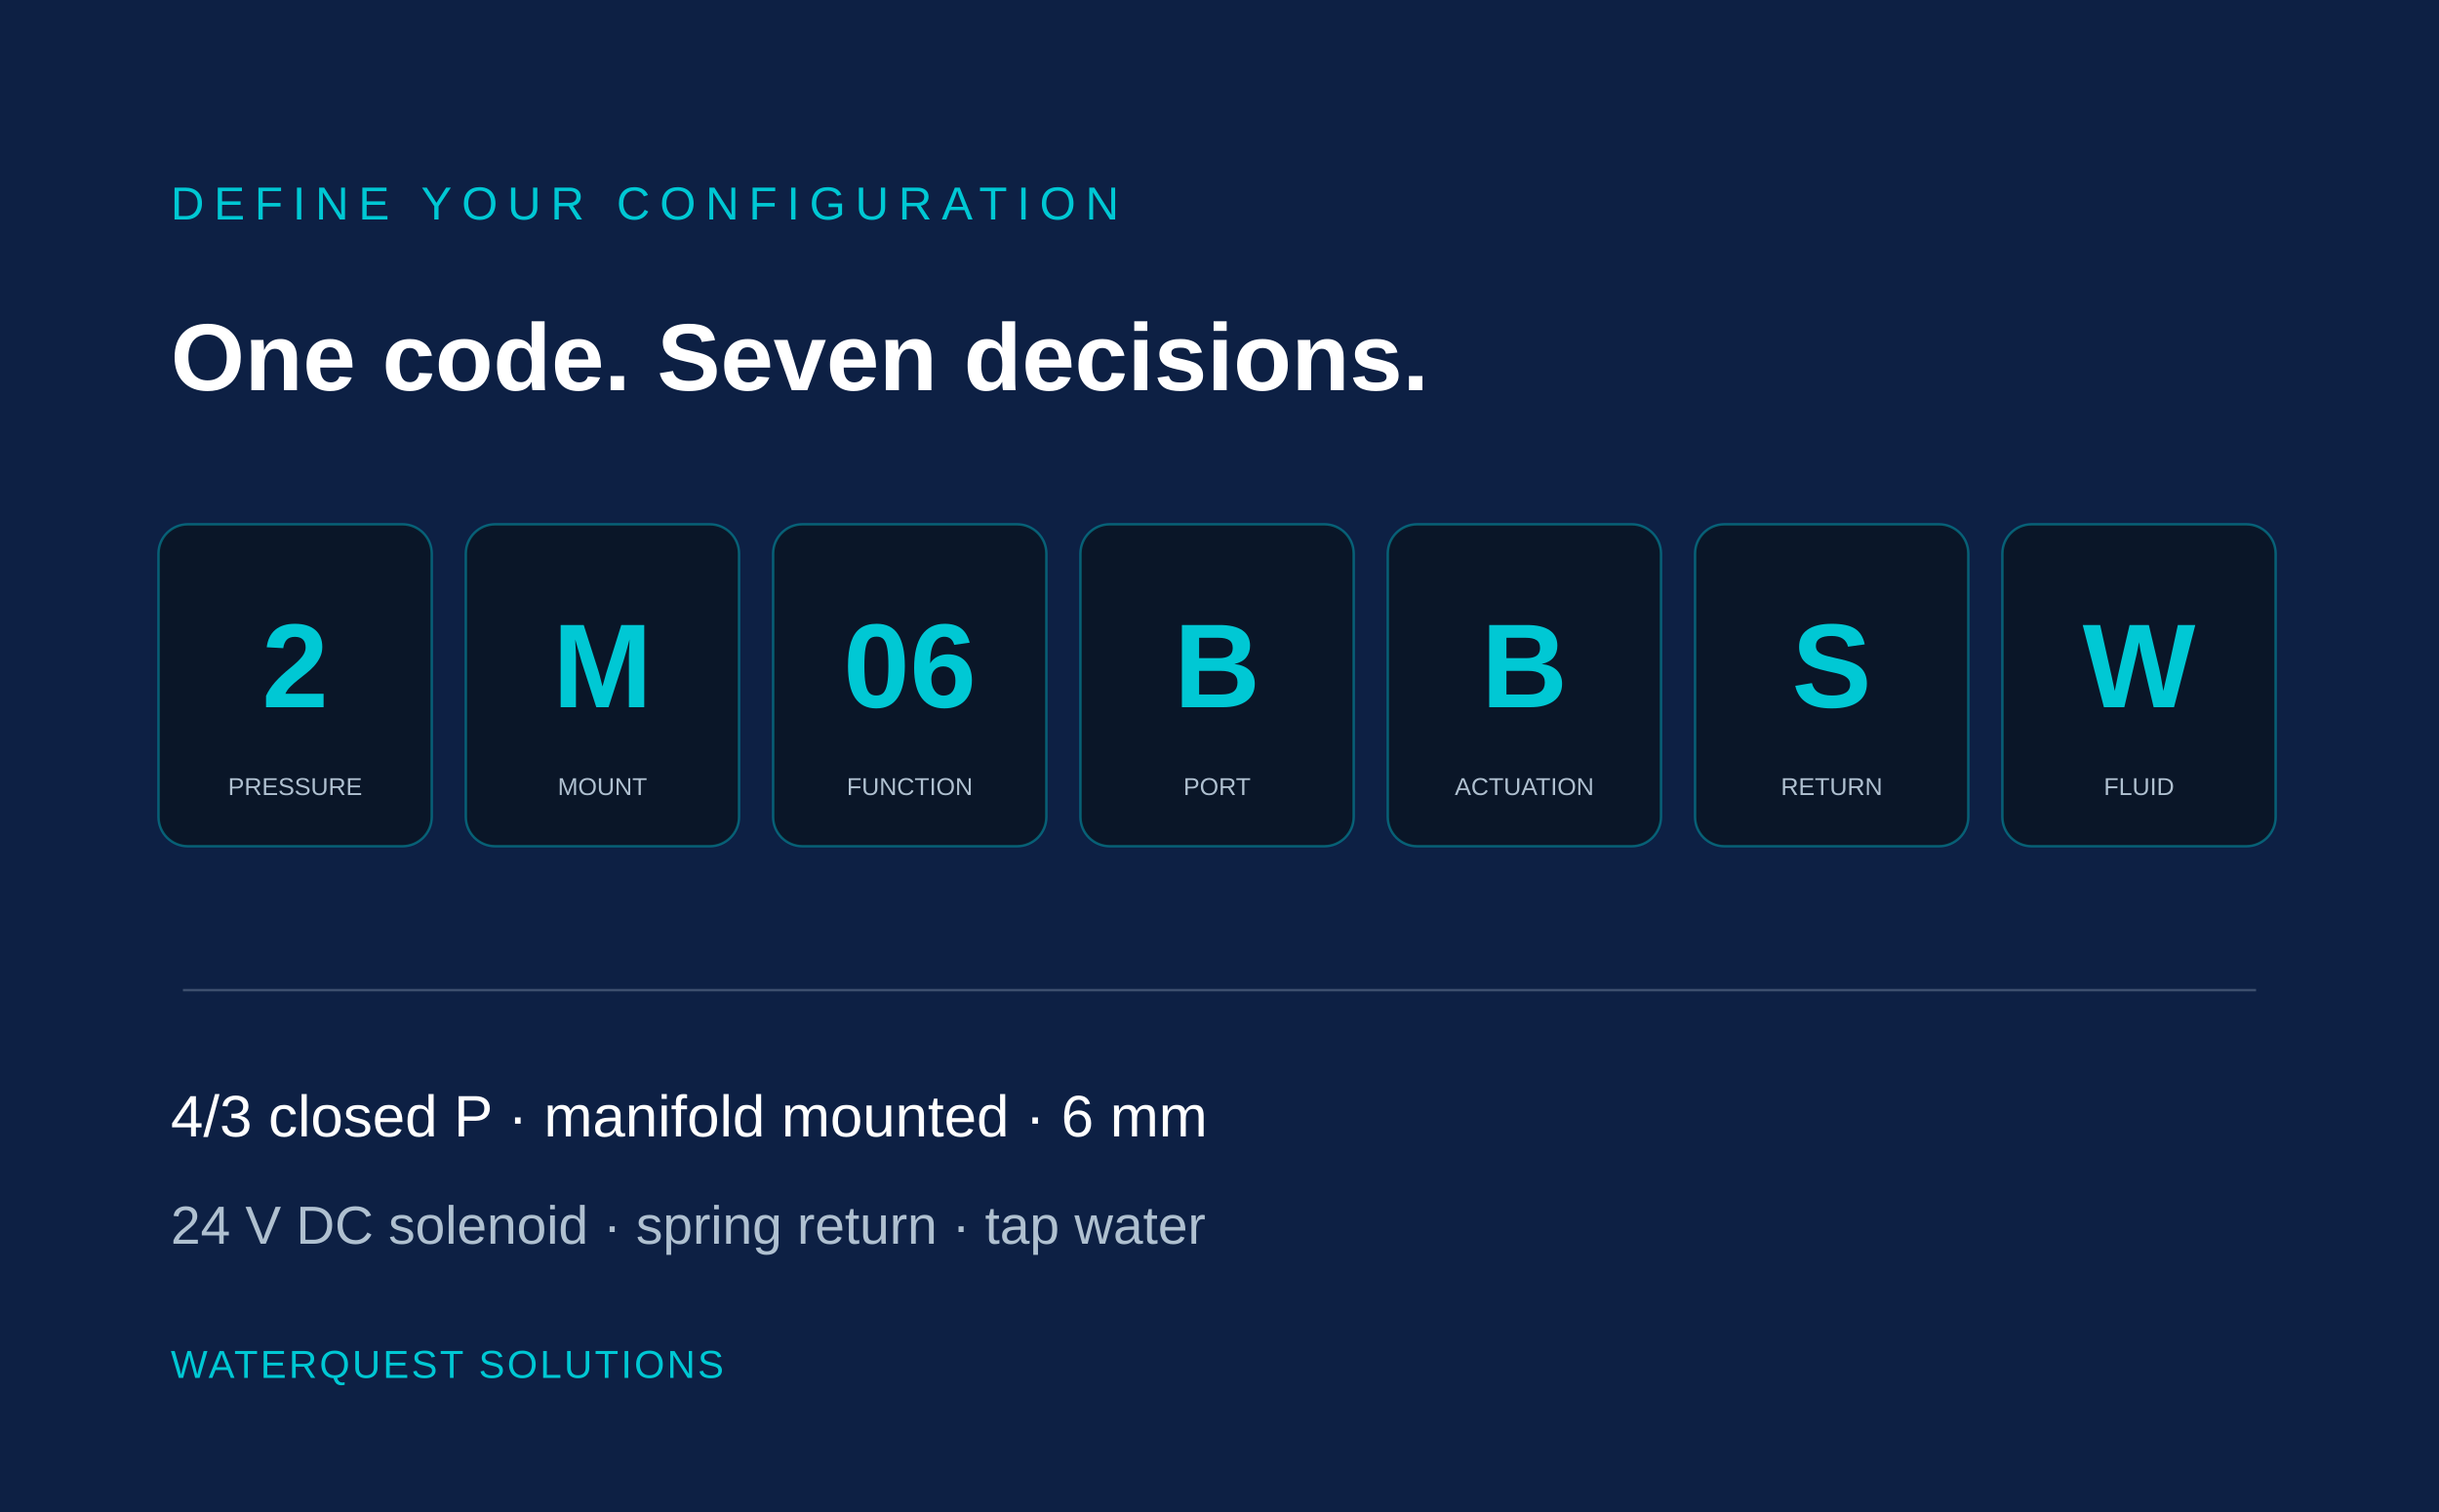
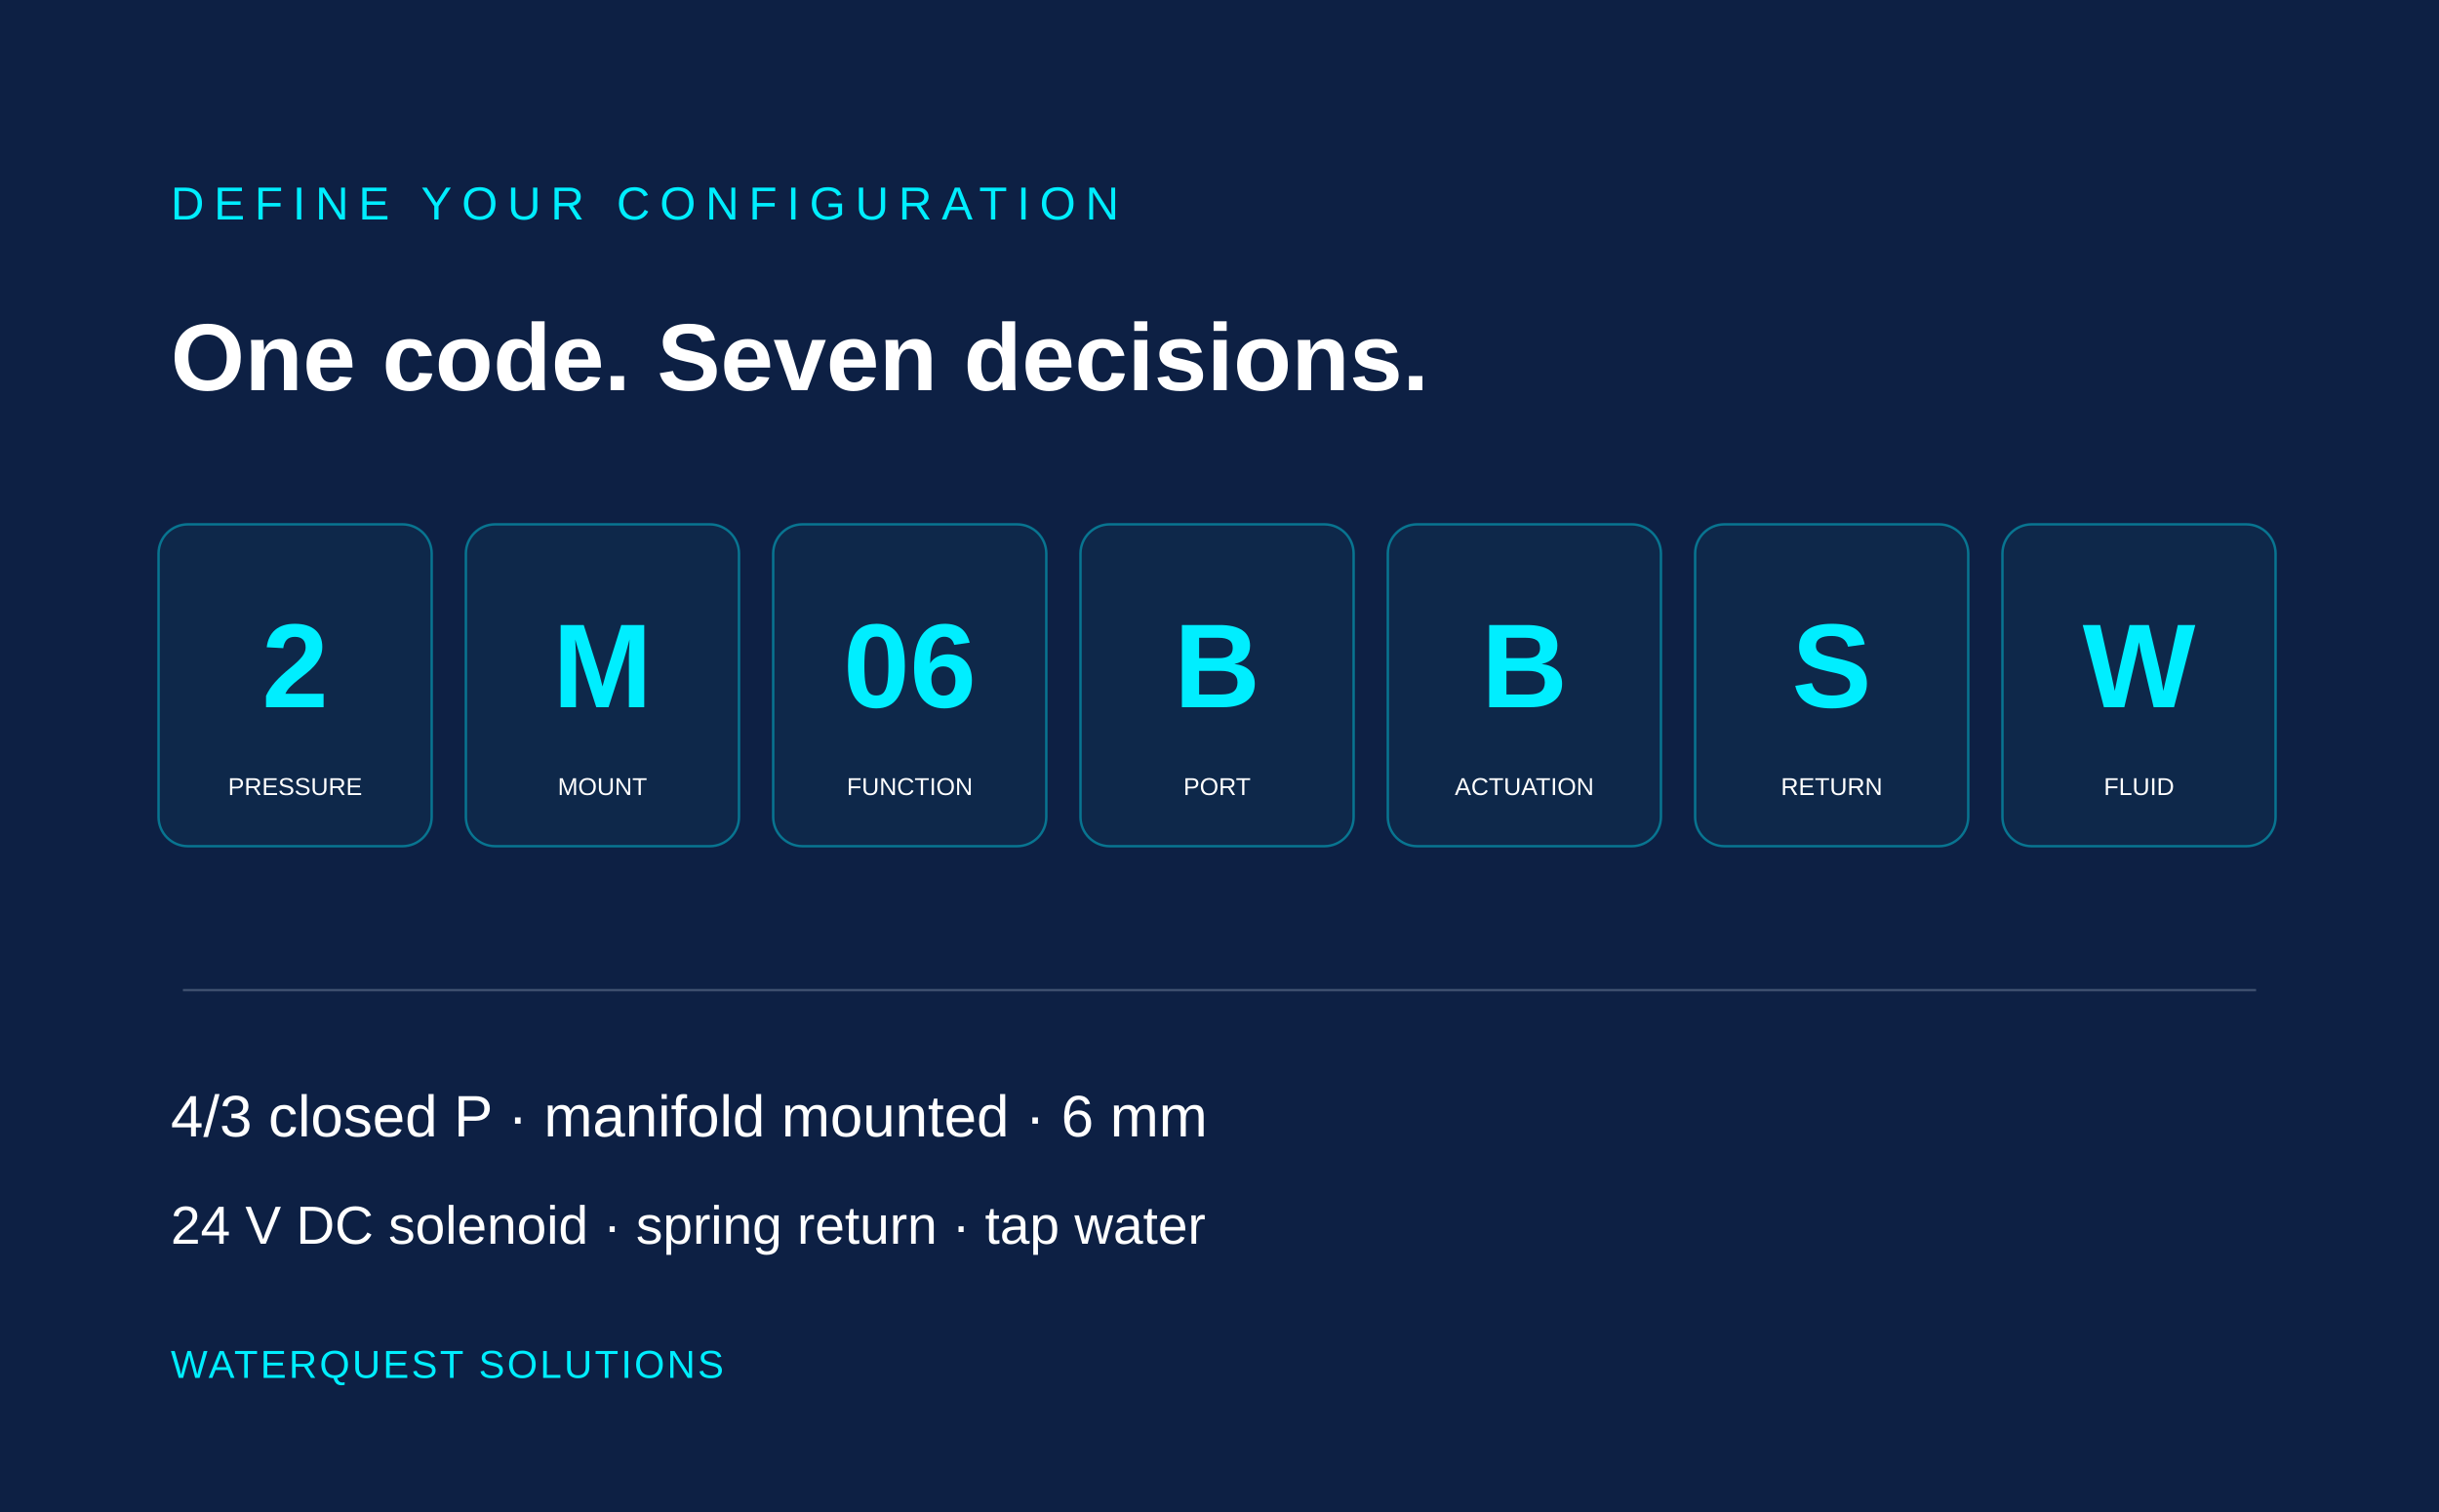
<svg xmlns="http://www.w3.org/2000/svg" width="1000" height="620" viewBox="0 0 1000 620">
  <rect width="1000" height="620" fill="#0d2044" />
  <g font-family="Avenir,Arial,sans-serif">
-     <text x="70" y="90" fill="#00c8d4" font-size="19" letter-spacing="4">DEFINE YOUR CONFIGURATION</text>
-     <text x="70" y="160" fill="white" font-size="39" font-weight="bold">One code. Seven decisions.</text>
-     <rect x="65" y="215" width="112" height="132" rx="12" fill="#0a1628" stroke="#00c8d4" stroke-opacity=".4" />
-     <text x="121" y="290" fill="#00c8d4" font-size="49" text-anchor="middle" font-weight="bold">2</text>
-     <text x="121" y="326" fill="#afc0d0" font-size="10" text-anchor="middle">PRESSURE</text>
-     <rect x="191" y="215" width="112" height="132" rx="12" fill="#0a1628" stroke="#00c8d4" stroke-opacity=".4" />
-     <text x="247" y="290" fill="#00c8d4" font-size="49" text-anchor="middle" font-weight="bold">M</text>
-     <text x="247" y="326" fill="#afc0d0" font-size="10" text-anchor="middle">MOUNT</text>
-     <rect x="317" y="215" width="112" height="132" rx="12" fill="#0a1628" stroke="#00c8d4" stroke-opacity=".4" />
-     <text x="373" y="290" fill="#00c8d4" font-size="49" text-anchor="middle" font-weight="bold">06</text>
-     <text x="373" y="326" fill="#afc0d0" font-size="10" text-anchor="middle">FUNCTION</text>
-     <rect x="443" y="215" width="112" height="132" rx="12" fill="#0a1628" stroke="#00c8d4" stroke-opacity=".4" />
-     <text x="499" y="290" fill="#00c8d4" font-size="49" text-anchor="middle" font-weight="bold">B</text>
-     <text x="499" y="326" fill="#afc0d0" font-size="10" text-anchor="middle">PORT</text>
-     <rect x="569" y="215" width="112" height="132" rx="12" fill="#0a1628" stroke="#00c8d4" stroke-opacity=".4" />
-     <text x="625" y="290" fill="#00c8d4" font-size="49" text-anchor="middle" font-weight="bold">B</text>
-     <text x="625" y="326" fill="#afc0d0" font-size="10" text-anchor="middle">ACTUATION</text>
-     <rect x="695" y="215" width="112" height="132" rx="12" fill="#0a1628" stroke="#00c8d4" stroke-opacity=".4" />
-     <text x="751" y="290" fill="#00c8d4" font-size="49" text-anchor="middle" font-weight="bold">S</text>
-     <text x="751" y="326" fill="#afc0d0" font-size="10" text-anchor="middle">RETURN</text>
-     <rect x="821" y="215" width="112" height="132" rx="12" fill="#0a1628" stroke="#00c8d4" stroke-opacity=".4" />
-     <text x="877" y="290" fill="#00c8d4" font-size="49" text-anchor="middle" font-weight="bold">W</text>
-     <text x="877" y="326" fill="#afc0d0" font-size="10" text-anchor="middle">FLUID</text>
+     <text x="70" y="90" fill="#00EEFF" font-size="19" letter-spacing="4">DEFINE YOUR CONFIGURATION</text>
+     <text x="70" y="160" fill="#FFFFFF" font-size="39" font-weight="bold">One code. Seven decisions.</text>
+     <rect x="65" y="215" width="112" height="132" rx="12" fill="#0E284A" stroke="#00EEFF" stroke-opacity=".4" />
+     <text x="121" y="290" fill="#00EEFF" font-size="49" text-anchor="middle" font-weight="bold">2</text>
+     <text x="121" y="326" fill="#FFFFFF" font-size="10" text-anchor="middle">PRESSURE</text>
+     <rect x="191" y="215" width="112" height="132" rx="12" fill="#0E284A" stroke="#00EEFF" stroke-opacity=".4" />
+     <text x="247" y="290" fill="#00EEFF" font-size="49" text-anchor="middle" font-weight="bold">M</text>
+     <text x="247" y="326" fill="#FFFFFF" font-size="10" text-anchor="middle">MOUNT</text>
+     <rect x="317" y="215" width="112" height="132" rx="12" fill="#0E284A" stroke="#00EEFF" stroke-opacity=".4" />
+     <text x="373" y="290" fill="#00EEFF" font-size="49" text-anchor="middle" font-weight="bold">06</text>
+     <text x="373" y="326" fill="#FFFFFF" font-size="10" text-anchor="middle">FUNCTION</text>
+     <rect x="443" y="215" width="112" height="132" rx="12" fill="#0E284A" stroke="#00EEFF" stroke-opacity=".4" />
+     <text x="499" y="290" fill="#00EEFF" font-size="49" text-anchor="middle" font-weight="bold">B</text>
+     <text x="499" y="326" fill="#FFFFFF" font-size="10" text-anchor="middle">PORT</text>
+     <rect x="569" y="215" width="112" height="132" rx="12" fill="#0E284A" stroke="#00EEFF" stroke-opacity=".4" />
+     <text x="625" y="290" fill="#00EEFF" font-size="49" text-anchor="middle" font-weight="bold">B</text>
+     <text x="625" y="326" fill="#FFFFFF" font-size="10" text-anchor="middle">ACTUATION</text>
+     <rect x="695" y="215" width="112" height="132" rx="12" fill="#0E284A" stroke="#00EEFF" stroke-opacity=".4" />
+     <text x="751" y="290" fill="#00EEFF" font-size="49" text-anchor="middle" font-weight="bold">S</text>
+     <text x="751" y="326" fill="#FFFFFF" font-size="10" text-anchor="middle">RETURN</text>
+     <rect x="821" y="215" width="112" height="132" rx="12" fill="#0E284A" stroke="#00EEFF" stroke-opacity=".4" />
+     <text x="877" y="290" fill="#00EEFF" font-size="49" text-anchor="middle" font-weight="bold">W</text>
+     <text x="877" y="326" fill="#FFFFFF" font-size="10" text-anchor="middle">FLUID</text>
    <path d="M75 406H925" stroke="#afc0d0" stroke-opacity=".3" />
-     <text x="70" y="466" fill="white" font-size="24">4/3 closed P · manifold mounted · 6 mm</text>
-     <text x="70" y="510" fill="#afc0d0" font-size="22">24 V DC solenoid · spring return · tap water</text>
-     <text x="70" y="565" fill="#00c8d4" font-size="16" letter-spacing="1">WATERQUEST SOLUTIONS</text>
+     <text x="70" y="466" fill="#FFFFFF" font-size="24">4/3 closed P · manifold mounted · 6 mm</text>
+     <text x="70" y="510" fill="#FFFFFF" font-size="22">24 V DC solenoid · spring return · tap water</text>
+     <text x="70" y="565" fill="#00EEFF" font-size="16" letter-spacing="1">WATERQUEST SOLUTIONS</text>
  </g>
</svg>
